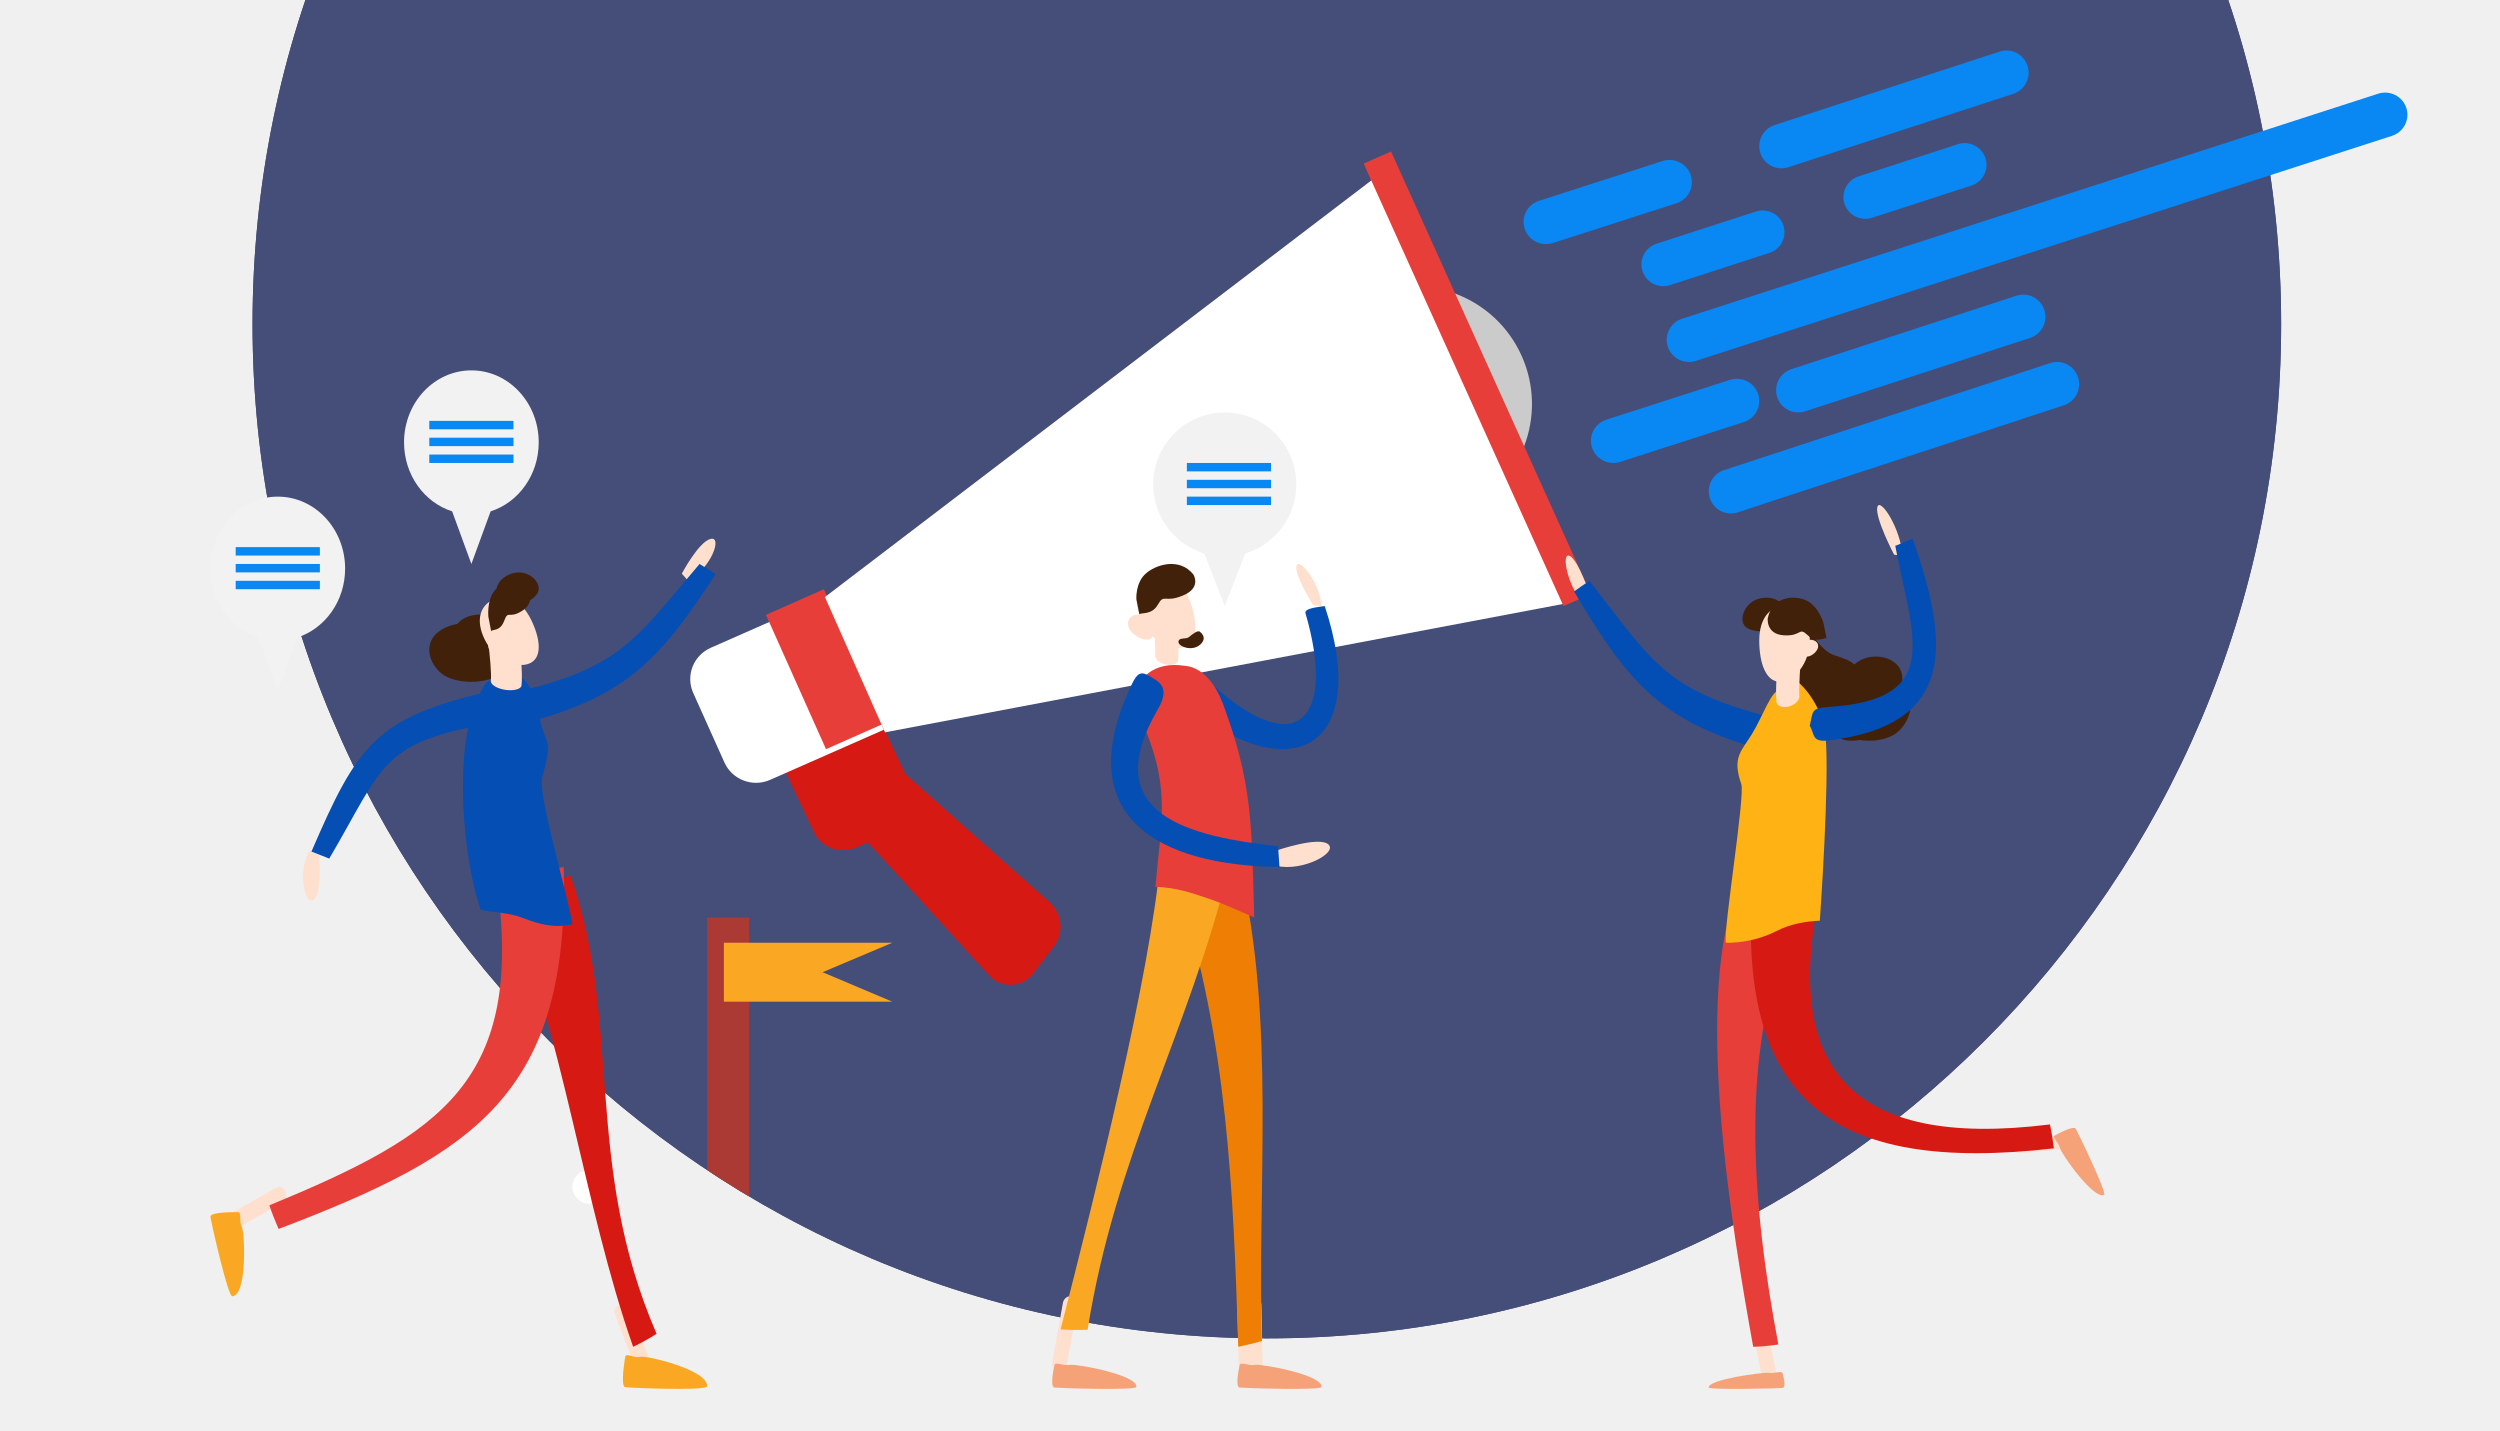
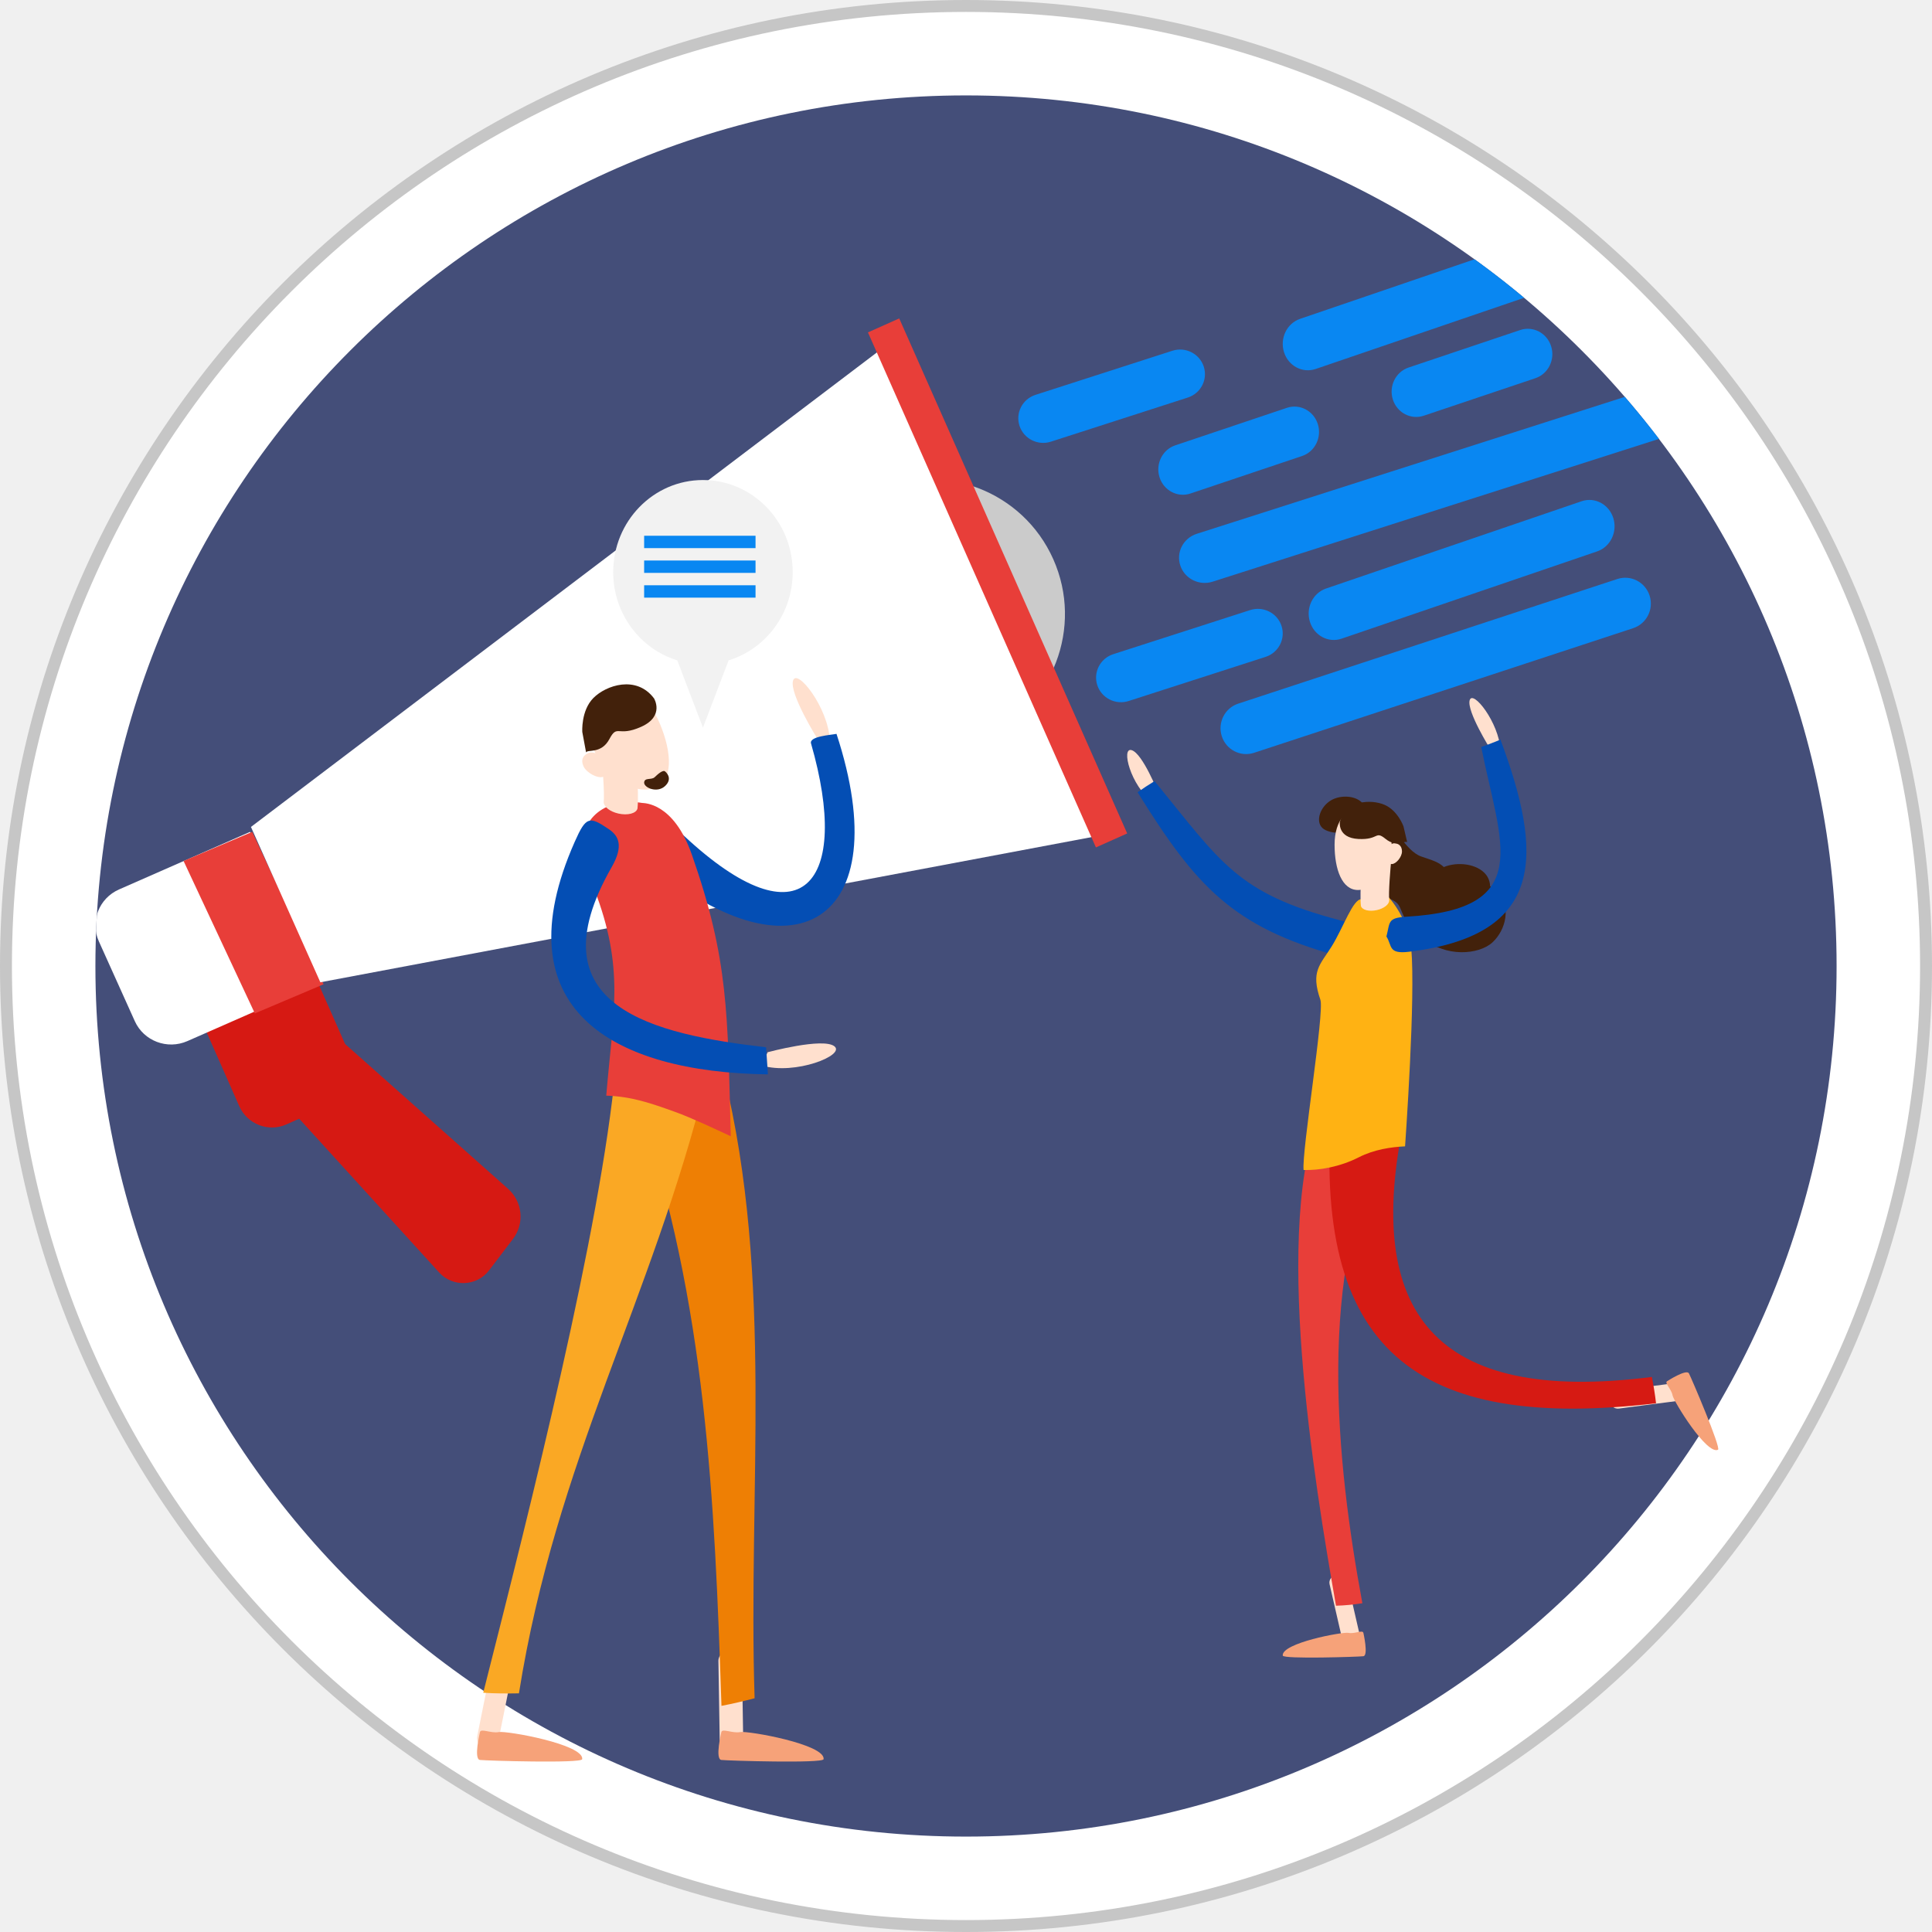
- <svg xmlns="http://www.w3.org/2000/svg" xmlns:xlink="http://www.w3.org/1999/xlink" width="297px" height="170px" viewBox="0 0 297 170" version="1.1">
-   <defs>
-     <circle id="path-1" cx="120.5" cy="120.5" r="120.5" />
-   </defs>
-   <g id="illustrations" stroke="none" stroke-width="1" fill="none" fill-rule="evenodd">
-     <g id="Desktop-HD" transform="translate(-1324, -1817)">
-       <circle id="Oval-Copy-5" fill="#444E79" cx="1474.5" cy="1855.5" r="120.5" />
-       <g id="Group-35" transform="translate(1354, 1735)">
-         <mask id="mask-2" fill="white">
-           <use xlink:href="#path-1" />
-         </mask>
-         <use id="Oval-Copy-5" fill="#444E79" xlink:href="#path-1" />
-         <g id="Group-34" mask="url(#mask-2)">
-           <g transform="translate(52, 99.55556)" id="Path">
-             <path d="M28,79.623 L19.699,83.133 C17.785,83.941 15.545,83.123 14.694,81.306 L11,73.418 L22.765,68.444 L28,79.623 Z" stroke="none" fill="#D61913" fill-rule="evenodd" />
-             <path d="M9.486,75.092 L23,69.135 L15.952,53.444 L2.438,59.401 C0.366,60.315 -0.566,62.718 0.356,64.771 L4.065,73.029 C4.987,75.082 7.414,76.005 9.486,75.092" stroke="none" fill="#FFFFFF" fill-rule="evenodd" />
-             <polygon stroke="none" fill="#E83E39" fill-rule="evenodd" points="16.13 71.444 23 68.4 15.87 52.444 9 55.489" />
-             <path d="M43.21,94.847 L40.717,98.123 C39.45,99.789 36.941,99.897 35.529,98.347 L17,77.997 L23.353,72.444 L42.692,89.622 C44.212,90.973 44.437,93.235 43.21,94.847" stroke="none" fill="#D61913" fill-rule="evenodd" />
-             <path d="M73.212,36.135 C70.07,29.072 73.248,20.799 80.31,17.657 C87.372,14.514 95.645,17.692 98.788,24.754 C101.93,31.817 98.753,40.09 91.69,43.232 C84.628,46.375 76.355,43.197 73.212,36.135" stroke="none" fill="#CBCBCB" fill-rule="evenodd" />
-             <polygon stroke="none" fill="#FFFFFF" fill-rule="evenodd" points="104 54.136 23.138 69.444 16 53.374 81.485 3.444" />
-             <polygon stroke="none" fill="#E83E39" fill-rule="evenodd" points="107 53.017 103.742 54.444 80 1.872 83.257 0.444" />
-             <line x1="4.5" y1="142.444" x2="4.5" y2="91.444" stroke="#AB3A35" stroke-width="5" fill="none" />
-             <polygon stroke="none" fill="#FAA824" fill-rule="evenodd" points="24 101.444 4 101.444 4 94.444 24 94.444 15.718 97.944" />
-           </g>
-         </g>
-       </g>
-       <g id="Group-23" transform="translate(1349, 1861)">
-         <path d="M43,97 C43,95.896 43.895,95 45,95 C46.105,95 47,95.896 47,97 C47,98.105 46.105,99 45,99 C43.895,99 43,98.105 43,97" id="Path" fill="#FFFFFF" />
-         <path d="M2.166,101.61 C2.134,101.558 2.105,101.501 2.08,101.44 C1.885,100.951 2.059,100.364 2.47,100.132 L7.821,97.095 C8.232,96.863 8.725,97.071 8.92,97.56 C9.115,98.049 8.941,98.636 8.53,98.868 L3.179,101.905 C2.819,102.108 2.397,101.974 2.166,101.61 Z" id="Path" fill="#FFE0CE" />
-         <path d="M3.264,100.003 C3.264,100.003 -0.072,99.929 0.001,100.555 C0.075,101.181 2.072,110.035 2.596,110 C4.385,109.881 4.088,102.417 3.725,101.742 C3.362,101.066 3.747,100.004 3.264,100.003 Z" id="Path" fill="#FAA824" />
-         <path d="M56,24.147 C56,24.147 58.012,20.348 59.426,20.02 C60.84,19.693 59.526,23.456 56.75,25 L56,24.147 Z" id="Path" fill="#FFE0CE" />
-         <path d="M58.105,23 C58.755,23.4 59.387,23.795 60,24.218 C53.416,34.38 49.31,38.752 37.526,41.843 C35.723,42.316 35.352,41.708 35.225,40.186 C34.925,40.13 34.924,40.142 35.225,40.186 C35.098,38.663 35.515,38.425 37.279,37.985 C48.811,35.11 50.572,31.856 58.105,23 Z" id="Path" fill="#044EB4" />
-         <path d="M51.476,117.908 C51.418,117.932 51.356,117.952 51.291,117.967 C50.767,118.091 50.216,117.853 50.061,117.436 L48.041,112.01 C47.886,111.594 48.186,111.156 48.709,111.032 C49.233,110.91 49.784,111.147 49.939,111.564 L51.959,116.99 C52.095,117.354 51.882,117.736 51.476,117.908 Z" id="Path" fill="#FFE0CE" />
-         <path d="M53,114.46 C52.104,115.026 51.18,115.543 50.219,116 C44.331,99.346 41.716,77.682 35,62.843 C37.583,61.877 40.177,60.939 42.771,60 C48.989,77.561 44.223,94.176 53,114.46 Z" id="Path" fill="#D61913" />
-         <path d="M8.097,102 C7.694,101.079 7.32,100.149 7,99.195 C27.57,90.69 37.296,84.432 34.021,60.592 C36.666,60.041 39.317,59.505 41.971,59 C42.643,85.87 31.485,93.096 8.097,102 Z" id="Path" fill="#E73E3A" />
-         <path d="M36.834,24.007 C35.774,23.925 34.477,24.587 34.097,25.572 C33.717,26.558 34.508,27.593 35.504,27.931 C36.5,28.27 38.546,27.298 38.926,26.313 C39.305,25.327 38.176,24.11 36.834,24.007 Z" id="Path" fill="#42210B" />
-         <path d="M33.161,30.502 C31.308,29.657 28.401,29.867 26.889,31.223 C25.376,32.579 25.945,34.802 27.468,36.025 C28.991,37.248 32.869,37.529 35.303,35.642 C36.927,34.382 35.507,31.572 33.161,30.502 Z" id="Path" fill="#42210B" />
-         <path d="M34.08,29.406 C32.735,28.76 30.655,28.871 29.598,29.84 C28.541,30.809 28.994,32.444 30.111,33.36 C31.228,34.278 34.466,34.189 35.523,33.219 C36.58,32.25 35.785,30.224 34.08,29.406 Z" id="Path" fill="#42210B" />
-         <path d="M32.597,32.002 C33.755,34.345 36.417,35.48 37.928,34.809 C39.439,34.138 39.228,31.915 38.069,29.571 C36.911,27.228 35.096,26.579 33.585,27.25 C32.073,27.921 31.438,29.658 32.597,32.002 Z" id="Path" fill="#FFE0CE" />
-         <path d="M33.12,33.166 C33.39,33.704 34.308,34.14 34.725,33.958 C35.142,33.776 35.028,33.295 34.758,32.758 C34.488,32.221 33.897,31.866 33.48,32.048 C33.063,32.23 32.85,32.629 33.12,33.166 Z" id="Path" fill="#FFE0CE" />
-         <path d="M33.018,29.271 C33.018,29.271 32.834,27.455 33.647,26.31 C34.46,25.165 36.499,24.152 37.792,26.089 C37.792,26.089 38.604,27.564 37.02,28.574 C35.436,29.585 35.395,28.409 34.897,29.753 C34.399,31.098 33.432,30.706 33.352,31 L33.018,29.271 Z" id="Path" fill="#42210B" />
-         <path d="M43,65.801 C40.883,66.288 39.089,65.823 37.079,65.037 C35.534,64.432 33.68,64.402 32.108,64.072 C29.804,57.358 29.284,45.82 31.069,40.881 C33.284,34.755 32.609,38.553 34.913,35 C35.646,36.332 35.801,35.741 37.035,36.595 C38.269,37.448 38.713,39.735 39.3,42.089 C39.887,44.443 40.679,43.836 39.411,48.383 C38.865,50.339 42.437,62.229 43,65.801 Z" id="Path" fill="#044EB4" />
-         <path d="M33,32.278 L36.699,32 C36.749,32.389 37.137,36.093 36.949,37.489 C36.813,37.919 35.891,38.116 34.889,37.93 C33.988,37.762 33.335,37.341 33.31,36.945 L33.306,36.945 C33.418,36.107 33.173,33.636 33,32.278 Z" id="Path" fill="#FFE0CE" />
-         <path d="M49.279,117.189 C49.279,117.189 48.651,120.694 49.279,120.792 C49.907,120.889 58.944,121.257 58.997,120.694 C59.178,118.77 51.79,116.994 51.066,117.189 C50.341,117.383 49.361,116.679 49.279,117.189 Z" id="Path" fill="#FAA824" />
-         <path d="M12.944,57.648 C12.944,57.648 13.292,62.148 12.248,62.91 C11.203,63.672 10.271,59.42 11.826,57 L12.944,57.648 Z" id="Path" fill="#FFE0CE" />
-         <path d="M14.113,58 C13.401,57.718 12.695,57.444 12,57.167 C17.432,44.596 19.591,41.197 33.262,38.121 C35.353,37.65 34.831,38.637 36,39.687 C35.249,41.284 35.605,41.561 33.549,41.909 C20.106,44.187 20.641,46.919 14.113,58 Z" id="Path" fill="#044EB4" />
-         <path d="M39,8.552 C39,3.829 35.418,0 31,0 C26.582,0 23,3.829 23,8.552 C23,12.425 25.409,15.695 28.713,16.748 L31,23 L33.287,16.748 C36.591,15.696 39,12.425 39,8.552 Z" id="Path" fill="#F2F2F2" />
-         <polygon id="Path" fill="#0987F2" fill-rule="nonzero" points="26 7 36 7 36 6 26 6" />
-         <polygon id="Path" fill="#0987F2" fill-rule="nonzero" points="26 9 36 9 36 8 26 8" />
-         <polygon id="Path" fill="#0987F2" fill-rule="nonzero" points="26 11 36 11 36 10 26 10" />
-         <path d="M16,23.552 C16,18.829 12.418,15 8,15 C3.582,15 0,18.829 0,23.552 C0,27.425 2.409,30.695 5.713,31.748 L8,38 L10.287,31.748 C13.591,30.695 16,27.425 16,23.552 Z" id="Path" fill="#F2F2F2" />
-         <polygon id="Path" fill="#0987F2" fill-rule="nonzero" points="3 22 13 22 13 21 3 21" />
-         <polygon id="Path" fill="#0987F2" fill-rule="nonzero" points="3 24 13 24 13 23 3 23" />
-         <polygon id="Path" fill="#0987F2" fill-rule="nonzero" points="3 26 13 26 13 25 3 25" />
-       </g>
-       <g id="Group-24" transform="translate(1510, 1877)">
-         <path d="M60.997,75.75 C61.002,75.704 61.001,75.657 60.994,75.61 C60.934,75.229 60.498,74.958 60.017,75.005 L53.769,75.616 C53.288,75.663 52.947,76.01 53.007,76.39 C53.066,76.771 53.503,77.041 53.982,76.995 L60.232,76.383 C60.652,76.343 60.966,76.072 60.997,75.75 Z" id="Path" fill="#FFE0CE" />
-         <path d="M58.076,74.917 C58.076,74.917 60.315,73.625 60.605,74.108 C60.895,74.592 64.349,81.789 63.971,81.958 C62.684,82.535 58.827,76.983 58.707,76.356 C58.587,75.729 57.747,75.097 58.076,74.917 Z" id="Path" fill="#F6A279" />
-         <path d="M3,10.981 C3,10.981 1.502,6.423 0.436,6.025 C-0.629,5.627 0.342,10.139 2.429,12 L3,10.981 Z" id="Path" fill="#FFE0CE" />
-         <path d="M2.831,9 C2.203,9.415 1.593,9.826 1,10.266 C7.293,20.937 11.226,25.534 22.559,28.831 C24.293,29.334 24.653,28.7 24.783,27.108 C25.072,27.05 25.073,27.063 24.783,27.108 C24.912,25.515 24.511,25.263 22.815,24.793 C11.724,21.725 10.044,18.309 2.831,9 Z" id="Path" fill="#034EB4" />
-         <path d="M24.125,104 C24.183,104 24.242,103.994 24.301,103.982 C24.774,103.884 25.078,103.417 24.982,102.939 L23.729,96.708 C23.633,96.23 23.171,95.92 22.699,96.018 C22.226,96.116 21.922,96.583 22.018,97.061 L23.27,103.292 C23.355,103.711 23.719,104 24.125,104 Z" id="Path" fill="#FFE0CE" />
-         <path d="M22.279,100 C23.28,99.974 24.28,99.874 25.27,99.729 C22.294,84.075 20.041,63.065 28,48.434 C25.584,47.268 23.155,46.129 20.72,45 C14.904,57.748 19.858,86.534 22.279,100 Z" id="Path" fill="#E83E39" />
-         <path d="M58,76.424 C57.888,75.469 57.733,74.524 57.538,73.582 C33.457,76.584 25.812,66.554 30.221,45.95 C27.584,45.266 24.935,44.636 22.285,44 C19.99,70.719 31.534,79.467 58,76.424 Z" id="Path" fill="#D61A13" />
-         <path d="M22.336,11.376 C23.29,10.827 24.781,10.86 25.552,11.604 C26.323,12.349 26.022,13.662 25.235,14.421 C24.449,15.181 22.129,15.195 21.358,14.45 C20.588,13.706 21.128,12.072 22.336,11.376 Z" id="Path" fill="#42210B" />
-         <path d="M33.861,20.561 C35.718,19.604 38.621,19.86 40.125,21.418 C41.627,22.977 41.045,25.514 39.515,26.904 C37.985,28.294 34.108,28.594 31.688,26.424 C30.072,24.976 31.509,21.772 33.861,20.561 Z" id="Path" fill="#42210B" />
-         <path d="M34.935,18.477 C36.283,17.709 38.361,17.853 39.411,19.023 C40.461,20.193 39.998,22.152 38.876,23.247 C37.755,24.341 34.52,24.216 33.469,23.046 C32.42,21.876 33.227,19.449 34.935,18.477 Z" id="Path" fill="#42210B" />
-         <path d="M28.472,14 C28.472,14 30.086,17.205 31.82,17.81 C33.553,18.416 34.558,18.519 35.452,20.74 C36.347,22.962 38.774,21.471 38.994,23.997 C39.213,26.524 33.655,30.049 31.051,26.493 C28.906,23.564 30.072,23.232 27.97,22.439 C27.14,22.125 25.752,21.306 25.076,19.64 C24.4,17.974 28.472,14 28.472,14 Z" id="Path" fill="#42210B" />
-         <path d="M29,16.091 C29,18.802 27.111,21 25.454,21 C23.798,21 23,18.802 23,16.091 C23,13.38 24.343,12 26,12 C27.657,12 29,13.38 29,16.091 Z" id="Path" fill="#FFE0CE" />
-         <path d="M30,16.783 C30,17.317 29.242,18 28.69,18 C28.138,18 28,17.567 28,17.033 C28,16.5 28.448,16 29,16 C29.552,16 30,16.249 30,16.783 Z" id="Path" fill="#FFE0CE" />
-         <path d="M30.617,13.957 C30.617,13.957 30.033,12.047 28.646,11.358 C27.259,10.668 24.586,10.787 24.009,13.429 C24.009,13.429 23.758,15.346 25.931,15.476 C28.104,15.606 27.64,14.414 28.767,15.476 C29.895,16.539 30.785,15.614 31,15.862 L30.617,13.957 Z" id="Path" fill="#42210B" />
-         <path d="M19.015,51.997 C20.744,52.038 22.997,51.663 25.123,50.574 C26.758,49.737 28.64,49.447 30.196,49.377 C30.587,43.679 31.514,28.664 30.63,25.893 C29.531,22.458 27.569,21 27.569,21 C27.569,21 26.322,22.115 25.394,22.031 C24.467,21.944 23.385,25.182 22.106,27.244 C20.824,29.306 19.771,29.994 20.864,33.152 C21.332,34.511 18.783,50.019 19.015,51.997 Z" id="Path" fill="#FFB213" />
-         <path d="M28,17.324 L25.226,17 C25.188,17.454 24.898,21.775 25.038,23.404 C25.14,23.905 25.832,24.135 26.583,23.918 C27.259,23.722 27.748,23.231 27.767,22.769 L27.77,22.769 C27.686,21.793 27.871,18.91 28,17.324 Z" id="Path" fill="#FFE0CE" />
-         <path d="M25.749,103.094 C25.749,103.094 26.314,104.847 25.749,104.896 C25.184,104.944 17.05,105.129 17.003,104.847 C16.839,103.885 23.489,102.997 24.141,103.094 C24.793,103.192 25.675,102.84 25.749,103.094 Z" id="Path" fill="#F6A279" />
-         <path d="M39.018,5.897 C39.018,5.897 36.737,1.535 37.025,0.254 C37.314,-1.027 39.839,2.798 40,6 L39.018,5.897 Z" id="Path" fill="#FFE0CE" />
-         <path d="M39.156,4.845 C39.854,4.572 40.59,4.287 41.218,4 C45.757,16.855 46.161,26.065 31.418,27.948 C29.162,28.236 29.635,27.271 29,26.226 C29.401,24.568 29.094,24.117 31.193,23.988 C44.912,23.143 41.245,15.821 39.156,4.845 Z" id="Path" fill="#034EB4" />
-       </g>
-       <g id="Group-33" transform="translate(1449, 1866)">
-         <path d="M0.875,114 C0.817,114 0.758,113.993 0.7,113.98 C0.227,113.87 -0.079,113.345 0.018,112.806 L1.271,105.797 C1.367,105.258 1.829,104.911 2.301,105.02 C2.773,105.13 3.078,105.655 2.982,106.194 L1.729,113.203 C1.645,113.674 1.281,114 0.875,114 Z" id="Path" fill="#FFE0CE" />
-         <path d="M0.279,113.142 C0.279,113.142 -0.349,115.771 0.279,115.844 C0.907,115.916 9.944,116.193 9.997,115.771 C10.178,114.327 2.79,112.995 2.066,113.142 C1.341,113.288 0.361,112.76 0.279,113.142 Z" id="Path" fill="#F6A279" />
-         <path d="M31.005,22.903 C31.005,22.903 28.725,19.265 29.028,18.207 C29.33,17.15 31.862,20.347 32,23 L31.005,22.903 Z" id="Path" fill="#FFE0CE" />
-         <path d="M30.091,23.853 C29.903,23.207 31.917,23.098 32.377,23 C37.932,39.691 28.498,45.45 15.135,34.116 C13.091,32.382 14.19,32.371 15.451,31.379 C15.242,31.058 15.234,31.061 15.451,31.379 C16.714,30.386 17.023,30.494 18.655,32 C29.324,41.842 33.694,36.173 30.091,23.853 Z" id="Path" fill="#044EB4" />
-         <path d="M23.882,113.977 C23.791,113.991 23.694,113.999 23.597,114 C22.81,114.008 22.163,113.576 22.151,113.035 L22,105.993 C21.989,105.453 22.618,105.008 23.403,105 C24.189,104.992 24.836,105.424 24.848,105.965 L25,113.007 C25.01,113.48 24.53,113.88 23.882,113.977 Z" id="Path" fill="#FFE0CE" />
-         <path d="M24.92,110.316 C23.985,110.575 23.051,110.81 22.102,111 C21.523,92.399 20.803,74.596 15,56.625 C17.423,55.719 19.853,54.841 22.297,54 C26.571,72.445 24.345,91.677 24.92,110.316 Z" id="Path" fill="#EE7F04" />
-         <path d="M4.205,108.99 C3.134,109.009 2.068,109.005 1,108.937 C5.274,92.107 11.523,67.488 12.888,53 C15.598,53.34 18.306,53.712 21,54.155 C16.102,73.86 7.546,88.079 4.205,108.99 Z" id="Path" fill="#FAA824" />
-         <path d="M22.279,113.142 C22.279,113.142 21.651,115.771 22.279,115.844 C22.907,115.916 31.944,116.193 31.997,115.771 C32.177,114.327 24.79,112.996 24.065,113.142 C23.341,113.288 22.361,112.76 22.279,113.142 Z" id="Path" fill="#F6A279" />
-         <path d="M12.262,56.354 C14.644,56.429 16.436,57.02 18.753,57.814 C20.328,58.354 22.493,59.334 24,60 C23.689,49.004 23.817,44.202 20.333,34.73 C18.594,30.005 15.809,30.115 15.637,30.087 C12.435,29.58 9.558,31.312 10.057,34.758 C10.223,35.911 10.485,36.235 11.104,37.756 C14.045,44.976 12.908,48.893 12.262,56.354 Z" id="Path" fill="#E83E39" />
-         <path d="M26.553,52.071 C26.553,52.071 31.758,50.265 32.843,51.343 C33.929,52.422 29.121,54.886 26,53.672 L26.553,52.071 Z" id="Path" fill="#FFE0CE" />
-         <path d="M26.832,51.547 C26.893,52.407 26.951,53.212 27,54 C12.607,53.81 2.327,48.07 9.167,32.915 C10.213,30.596 10.522,30.601 12.301,31.775 C13.22,32.382 13.703,33.284 12.569,35.229 C5.162,47.944 16.551,50.372 26.832,51.547 Z" id="Path" fill="#044EB4" />
-         <path d="M10.491,24.434 C11.545,27.096 14.205,28.499 15.788,27.837 C17.371,27.175 17.279,24.698 16.225,22.036 C15.17,19.374 13.35,18.556 11.766,19.218 C10.183,19.88 9.436,21.772 10.491,24.434 Z" id="Path" fill="#FFE0CE" />
-         <path d="M10.005,22.204 C10.005,22.204 9.862,20.327 11.049,19.203 C12.236,18.079 15.102,17.166 16.764,19.236 C16.764,19.236 17.793,20.802 15.553,21.74 C13.314,22.678 13.327,21.469 12.562,22.818 C11.796,24.166 10.489,23.703 10.362,24 L10.005,22.204 Z" id="Path" fill="#42210B" />
-         <path d="M12,24.277 L14.775,24 C14.812,24.389 15.103,28.093 14.962,29.489 C14.86,29.919 14.168,30.116 13.417,29.929 C12.741,29.762 12.252,29.341 12.233,28.945 L12.229,28.945 C12.314,28.108 12.129,25.637 12,24.277 Z" id="Path" fill="#FFE0CE" />
-         <path d="M9.148,25.674 C9.516,26.484 10.884,27.192 11.54,26.953 C12.195,26.715 12.061,25.999 11.692,25.19 C11.324,24.38 10.449,23.817 9.794,24.055 C9.139,24.294 8.779,24.865 9.148,25.674 Z" id="Path" fill="#FFE0CE" />
-         <path d="M17.569,26.07 C17.569,26.07 18.538,26.75 17.569,27.593 C16.6,28.437 14.952,27.795 15.001,27.233 C15.049,26.672 15.883,26.993 16.266,26.672 C16.649,26.351 17.31,25.805 17.569,26.07 Z" id="Path" fill="#42210B" />
-         <path d="M29,8.552 C29,3.829 25.194,0 20.5,0 C15.806,0 12,3.829 12,8.552 C12,12.425 14.56,15.695 18.07,16.748 L20.5,23 L22.931,16.748 C26.44,15.695 29,12.425 29,8.552 Z" id="Path" fill="#F2F2F2" />
-         <polygon id="Path" fill="#0987F2" fill-rule="nonzero" points="16 7 26 7 26 6 16 6" />
-         <polygon id="Path" fill="#0987F2" fill-rule="nonzero" points="16 9 26 9 26 8 16 8" />
-         <polygon id="Path" fill="#0987F2" fill-rule="nonzero" points="16 11 26 11 26 10 16 10" />
-       </g>
-       <path d="M1520.794,1845.955 L1532.598,1842.128 C1533.961,1841.686 1535.427,1842.428 1535.872,1843.786 C1536.316,1845.143 1535.57,1846.603 1534.207,1847.045 L1522.403,1850.872 C1521.038,1851.314 1519.573,1850.572 1519.128,1849.214 C1518.684,1847.857 1519.43,1846.397 1520.794,1845.955" id="Path" fill="#0987F2" />
-       <path d="M1544.794,1837.955 L1556.598,1834.128 C1557.961,1833.686 1559.427,1834.428 1559.872,1835.786 C1560.316,1837.143 1559.57,1838.603 1558.206,1839.045 L1546.403,1842.872 C1545.038,1843.314 1543.573,1842.572 1543.128,1841.214 C1542.684,1839.857 1543.43,1838.397 1544.794,1837.955" id="Path" fill="#0987F2" />
-       <path d="M1528.809,1872.852 L1567.57,1860.13 C1568.945,1859.679 1570.423,1860.437 1570.87,1861.822 C1571.319,1863.208 1570.567,1864.697 1569.192,1865.148 L1530.431,1877.87 C1529.056,1878.321 1527.578,1877.563 1527.129,1876.178 C1526.682,1874.792 1527.434,1873.303 1528.809,1872.852" id="Path" fill="#0987F2" />
-       <path d="M1523.831,1854.864 L1606.526,1828.13 C1607.919,1827.68 1609.416,1828.435 1609.869,1829.818 C1610.323,1831.2 1609.561,1832.685 1608.168,1833.136 L1525.474,1859.87 C1524.081,1860.32 1522.585,1859.564 1522.131,1858.182 C1521.678,1856.8 1522.439,1855.314 1523.831,1854.864" id="Path" fill="#0987F2" />
-       <path d="M1536.817,1860.857 L1563.554,1852.13 C1564.936,1851.679 1566.42,1852.436 1566.87,1853.82 C1567.32,1855.204 1566.565,1856.692 1565.183,1857.143 L1538.445,1865.87 C1537.064,1866.32 1535.58,1865.564 1535.13,1864.18 C1534.68,1862.796 1535.435,1861.308 1536.817,1860.857" id="Path" fill="#0987F2" />
-       <path d="M1534.816,1831.857 L1561.554,1823.13 C1562.935,1822.679 1564.42,1823.436 1564.87,1824.82 C1565.32,1826.204 1564.564,1827.692 1563.184,1828.143 L1536.446,1836.87 C1535.064,1837.32 1533.58,1836.564 1533.13,1835.18 L1533.13,1835.18 C1532.68,1833.796 1533.436,1832.308 1534.816,1831.857" id="Path" fill="#0987F2" />
-       <path d="M1514.841,1866.855 L1529.508,1862.13 C1530.908,1861.679 1532.412,1862.436 1532.868,1863.821 C1533.324,1865.206 1532.559,1866.694 1531.159,1867.145 L1516.493,1871.87 C1515.093,1872.321 1513.588,1871.564 1513.132,1870.179 C1512.676,1868.794 1513.441,1867.306 1514.841,1866.855" id="Path" fill="#0987F2" />
-       <path d="M1506.841,1840.855 L1521.507,1836.13 C1522.907,1835.679 1524.412,1836.436 1524.868,1837.821 C1525.324,1839.206 1524.559,1840.694 1523.159,1841.145 L1508.492,1845.87 C1507.092,1846.321 1505.588,1845.564 1505.132,1844.179 C1504.676,1842.794 1505.441,1841.306 1506.841,1840.855" id="Path" fill="#0987F2" />
-     </g>
+ <svg xmlns="http://www.w3.org/2000/svg" width="162" height="162" viewBox="0 0 162 162" fill="none">
+   <circle cx="81" cy="81" r="80.5" fill="white" stroke="#C6C6C6" />
+   <circle cx="81" cy="81" r="73" fill="#444E79" />
+   <mask id="mask0" mask-type="alpha" maskUnits="userSpaceOnUse" x="8" y="8" width="146" height="146">
+     <circle cx="81" cy="81" r="73" fill="#444E79" />
+   </mask>
+   <g mask="url(#mask0)">
+     <path fill-rule="evenodd" clip-rule="evenodd" d="M30.607 91.328L24.026 94.279C22.509 94.959 20.733 94.271 20.058 92.743L17.13 86.112L26.457 81.93L30.607 91.328Z" fill="#D61913" />
+     <path fill-rule="evenodd" clip-rule="evenodd" d="M15.71 87.298L26.694 82.47L20.966 69.753L9.982 74.581C8.297 75.321 7.54 77.269 8.289 78.933L11.304 85.626C12.053 87.289 14.026 88.038 15.71 87.298Z" fill="white" />
+     <path fill-rule="evenodd" clip-rule="evenodd" d="M21.369 84.974L27.129 82.535L21.151 69.753L15.391 72.192L21.369 84.974Z" fill="#E83E39" />
+     <path fill-rule="evenodd" clip-rule="evenodd" d="M43.014 103.886L41.007 106.524C39.986 107.866 37.966 107.953 36.829 106.704L21.912 90.316L27.027 85.844L42.597 99.678C43.821 100.766 44.002 102.587 43.014 103.886Z" fill="#D61913" />
+     <path fill-rule="evenodd" clip-rule="evenodd" d="M67.67 56.084C65.133 50.38 67.699 43.699 73.401 41.161C79.103 38.623 85.782 41.189 88.32 46.893C90.857 52.597 88.291 59.279 82.589 61.816C76.887 64.355 70.207 61.788 67.67 56.084Z" fill="#CBCBCB" />
+     <path fill-rule="evenodd" clip-rule="evenodd" d="M92.776 69.958L26.861 82.365L21.042 69.34L74.423 28.874L92.776 69.958Z" fill="white" />
+     <path fill-rule="evenodd" clip-rule="evenodd" d="M94.516 69.885L91.894 71.057L72.778 27.872L75.401 26.699L94.516 69.885Z" fill="#E83E39" />
+     <path fill-rule="evenodd" clip-rule="evenodd" d="M98.547 37.342L107.905 34.198C108.986 33.834 110.148 34.444 110.501 35.559C110.853 36.675 110.262 37.874 109.18 38.237L99.823 41.381C98.741 41.744 97.579 41.134 97.227 40.019C96.875 38.904 97.466 37.705 98.547 37.342Z" fill="#0987F2" />
+     <path fill-rule="evenodd" clip-rule="evenodd" d="M118.111 30.818L127.468 27.674C128.55 27.311 129.712 27.921 130.064 29.036C130.416 30.151 129.825 31.35 128.744 31.713L119.386 34.857C118.305 35.221 117.142 34.611 116.79 33.495C116.438 32.38 117.029 31.181 118.111 30.818Z" fill="#0987F2" />
+     <path fill-rule="evenodd" clip-rule="evenodd" d="M103.825 59.001L135.613 48.551C136.741 48.181 137.953 48.803 138.32 49.941C138.688 51.079 138.071 52.303 136.943 52.673L105.155 63.123C104.027 63.494 102.815 62.872 102.448 61.733C102.081 60.595 102.697 59.372 103.825 59.001Z" fill="#0987F2" />
+     <path fill-rule="evenodd" clip-rule="evenodd" d="M100.348 44.761L167.349 23.325C168.478 22.964 169.69 23.57 170.058 24.678C170.425 25.787 169.809 26.978 168.68 27.339L101.679 48.775C100.551 49.135 99.338 48.53 98.97 47.421C98.603 46.313 99.22 45.122 100.348 44.761Z" fill="#0987F2" />
+     <path fill-rule="evenodd" clip-rule="evenodd" d="M111.188 49.349L132.621 42.029C133.728 41.651 134.918 42.286 135.279 43.447C135.639 44.607 135.034 45.855 133.927 46.233L112.494 53.553C111.387 53.931 110.197 53.296 109.837 52.135C109.476 50.974 110.081 49.727 111.188 49.349Z" fill="#0987F2" />
+     <path fill-rule="evenodd" clip-rule="evenodd" d="M109.015 26.735L130.447 19.416C131.554 19.038 132.744 19.672 133.105 20.833C133.466 21.994 132.86 23.242 131.753 23.62L110.321 30.939C109.213 31.317 108.023 30.683 107.663 29.522C107.302 28.361 107.907 27.113 109.015 26.735Z" fill="#0987F2" />
+     <path fill-rule="evenodd" clip-rule="evenodd" d="M93.348 54.854L104.825 51.156C105.921 50.803 107.098 51.395 107.455 52.479C107.812 53.563 107.213 54.728 106.118 55.081L94.64 58.78C93.545 59.133 92.367 58.54 92.01 57.456C91.654 56.372 92.252 55.208 93.348 54.854Z" fill="#0987F2" />
+     <path fill-rule="evenodd" clip-rule="evenodd" d="M86.826 33.109L98.304 29.411C99.4 29.058 100.577 29.65 100.934 30.734C101.291 31.818 100.692 32.983 99.596 33.336L88.119 37.035C87.023 37.388 85.846 36.795 85.489 35.711C85.132 34.627 85.731 33.462 86.826 33.109Z" fill="#0987F2" />
  </g>
+   <path fill-rule="evenodd" clip-rule="evenodd" d="M141.467 116.756C141.471 116.706 141.47 116.655 141.464 116.604C141.416 116.19 141.06 115.896 140.669 115.947L135.575 116.611C135.184 116.663 134.905 117.04 134.954 117.453C135.002 117.867 135.358 118.161 135.749 118.11L140.843 117.446C141.186 117.401 141.441 117.106 141.467 116.756Z" fill="#FFE0CE" />
+   <path fill-rule="evenodd" clip-rule="evenodd" d="M139.785 115.818C139.785 115.818 141.408 114.765 141.618 115.159C141.828 115.554 144.33 121.422 144.057 121.56C143.125 122.031 140.329 117.503 140.243 116.992C140.156 116.48 139.547 115.966 139.785 115.818Z" fill="#F6A279" />
+   <path fill-rule="evenodd" clip-rule="evenodd" d="M97.124 66.495C97.124 66.495 95.822 63.191 94.895 62.903C93.968 62.614 94.813 65.885 96.628 67.234L97.124 66.495Z" fill="#FFE0CE" />
+   <path fill-rule="evenodd" clip-rule="evenodd" d="M96.811 65.495C96.322 65.802 95.846 66.105 95.385 66.43C100.287 74.32 103.35 77.718 112.178 80.155C113.529 80.528 113.809 80.059 113.91 78.882C114.135 78.839 114.136 78.849 113.91 78.882C114.011 77.704 113.699 77.518 112.377 77.171C103.738 74.902 102.429 72.377 96.811 65.495Z" fill="#034EB4" />
+   <path fill-rule="evenodd" clip-rule="evenodd" d="M113.319 138.12C113.369 138.12 113.42 138.116 113.471 138.106C113.882 138.032 114.148 137.677 114.064 137.313L112.974 132.571C112.891 132.206 112.489 131.971 112.079 132.045C111.668 132.12 111.402 132.475 111.486 132.839L112.576 137.581C112.649 137.9 112.966 138.12 113.319 138.12Z" fill="#FFE0CE" />
+   <path fill-rule="evenodd" clip-rule="evenodd" d="M112.025 134.641C112.765 134.622 113.504 134.546 114.236 134.435C112.036 122.553 110.371 106.605 116.253 95.499C114.468 94.614 112.672 93.749 110.873 92.892C106.574 102.568 110.235 124.419 112.025 134.641Z" fill="#E83E39" />
+   <path fill-rule="evenodd" clip-rule="evenodd" d="M138.86 117.667C138.775 116.925 138.657 116.19 138.509 115.458C120.187 117.792 114.371 109.994 117.725 93.974C115.719 93.441 113.703 92.952 111.687 92.457C109.942 113.231 118.725 120.033 138.86 117.667Z" fill="#D61A13" />
+   <path fill-rule="evenodd" clip-rule="evenodd" d="M111.647 67.085C112.394 66.667 113.56 66.692 114.164 67.259C114.767 67.825 114.532 68.825 113.916 69.403C113.3 69.981 111.485 69.991 110.882 69.425C110.279 68.858 110.702 67.615 111.647 67.085Z" fill="#42210B" />
+   <path fill-rule="evenodd" clip-rule="evenodd" d="M120.976 74.184C122.349 73.456 124.494 73.65 125.605 74.836C126.716 76.022 126.285 77.953 125.154 79.011C124.024 80.069 121.158 80.297 119.37 78.646C118.175 77.544 119.238 75.105 120.976 74.184Z" fill="#42210B" />
+   <path fill-rule="evenodd" clip-rule="evenodd" d="M120.859 72.798C121.948 72.241 123.625 72.346 124.473 73.193C125.321 74.041 124.947 75.461 124.041 76.255C123.136 77.049 120.524 76.957 119.676 76.11C118.828 75.262 119.48 73.502 120.859 72.798Z" fill="#42210B" />
+   <path fill-rule="evenodd" clip-rule="evenodd" d="M116.668 68.974C116.668 68.974 117.871 71.363 119.163 71.814C120.455 72.266 121.204 72.343 121.87 73.999C122.537 75.655 124.346 74.543 124.509 76.427C124.673 78.311 120.531 80.939 118.59 78.287C116.991 76.103 117.86 75.856 116.294 75.265C115.675 75.031 114.641 74.421 114.137 73.178C113.632 71.936 116.668 68.974 116.668 68.974Z" fill="#42210B" />
+   <path fill-rule="evenodd" clip-rule="evenodd" d="M116.689 70.831C116.689 72.927 115.183 74.627 113.863 74.627C112.542 74.627 111.906 72.927 111.906 70.831C111.906 68.735 112.977 67.668 114.297 67.668C115.618 67.668 116.689 68.735 116.689 70.831Z" fill="#FFE0CE" />
+   <path fill-rule="evenodd" clip-rule="evenodd" d="M117.557 71.394C117.557 71.858 117.063 72.452 116.703 72.452C116.343 72.452 116.253 72.076 116.253 71.611C116.253 71.147 116.545 70.712 116.905 70.712C117.265 70.712 117.557 70.929 117.557 71.394Z" fill="#FFE0CE" />
+   <path fill-rule="evenodd" clip-rule="evenodd" d="M117.684 69.292C117.684 69.292 117.212 67.963 116.092 67.483C114.973 67.003 112.814 67.086 112.348 68.924C112.348 68.924 112.145 70.258 113.9 70.349C115.655 70.439 115.28 69.61 116.19 70.349C117.101 71.088 117.819 70.445 117.993 70.618L117.684 69.292Z" fill="#42210B" />
+   <path fill-rule="evenodd" clip-rule="evenodd" d="M109.309 98.108C110.625 98.139 112.339 97.855 113.957 97.03C115.201 96.396 116.632 96.176 117.816 96.123C118.113 91.807 118.819 80.433 118.146 78.334C117.31 75.731 115.818 74.626 115.818 74.626C115.818 74.626 114.869 75.471 114.163 75.407C113.457 75.341 112.634 77.794 111.661 79.357C110.686 80.919 109.885 81.44 110.716 83.832C111.073 84.861 109.133 96.61 109.309 98.108Z" fill="#FFB213" />
+   <path fill-rule="evenodd" clip-rule="evenodd" d="M116.689 71.805L114.276 71.584C114.244 71.894 113.991 74.847 114.113 75.96C114.202 76.303 114.803 76.46 115.457 76.311C116.044 76.177 116.47 75.842 116.486 75.526L116.489 75.526C116.416 74.859 116.576 72.888 116.689 71.805Z" fill="#FFE0CE" />
+   <path fill-rule="evenodd" clip-rule="evenodd" d="M114.321 136.918C114.321 136.918 114.757 138.824 114.321 138.876C113.884 138.929 107.598 139.13 107.561 138.824C107.435 137.778 112.574 136.812 113.078 136.918C113.582 137.024 114.263 136.641 114.321 136.918Z" fill="#F6A279" />
+   <path fill-rule="evenodd" clip-rule="evenodd" d="M124.964 62.81C124.964 62.81 122.981 59.649 123.232 58.72C123.483 57.791 125.678 60.564 125.818 62.885L124.964 62.81Z" fill="#FFE0CE" />
+   <path fill-rule="evenodd" clip-rule="evenodd" d="M124.201 62.642C124.747 62.44 125.323 62.228 125.814 62.015C129.366 71.565 129.682 78.407 118.145 79.806C116.38 80.021 116.75 79.304 116.253 78.527C116.567 77.295 116.327 76.96 117.969 76.864C128.705 76.236 125.835 70.797 124.201 62.642Z" fill="#034EB4" />
+   <path fill-rule="evenodd" clip-rule="evenodd" d="M40.908 146.67C40.848 146.67 40.787 146.664 40.726 146.651C40.235 146.55 39.919 146.065 40.018 145.569L41.319 139.099C41.419 138.603 41.898 138.282 42.388 138.383C42.879 138.484 43.195 138.969 43.095 139.466L41.795 145.935C41.707 146.37 41.329 146.67 40.908 146.67Z" fill="#FFE0CE" />
+   <path fill-rule="evenodd" clip-rule="evenodd" d="M40.246 145.236C40.246 145.236 39.692 147.51 40.246 147.574C40.8 147.637 48.773 147.876 48.819 147.51C48.979 146.262 42.461 145.109 41.822 145.236C41.183 145.362 40.319 144.905 40.246 145.236Z" fill="#F6A279" />
+   <path fill-rule="evenodd" clip-rule="evenodd" d="M68.547 61.953C68.547 61.953 66.181 58.176 66.496 57.078C66.81 55.98 69.437 59.299 69.581 62.053L68.547 61.953Z" fill="#FFE0CE" />
+   <path fill-rule="evenodd" clip-rule="evenodd" d="M68.006 62.342C67.829 61.731 69.71 61.627 70.141 61.535C75.33 77.335 66.516 82.787 54.034 72.057C52.125 70.416 53.151 70.406 54.33 69.466C54.134 69.162 54.127 69.165 54.33 69.466C55.508 68.527 55.797 68.629 57.322 70.054C67.289 79.371 71.37 74.005 68.006 62.342Z" fill="#044EB4" />
+   <path fill-rule="evenodd" clip-rule="evenodd" d="M61.543 146.649C61.479 146.662 61.413 146.669 61.346 146.67C60.801 146.678 60.353 146.279 60.346 145.78L60.24 139.281C60.232 138.783 60.668 138.372 61.211 138.364C61.755 138.357 62.203 138.756 62.211 139.255L62.316 145.753C62.323 146.19 61.991 146.559 61.543 146.649Z" fill="#FFE0CE" />
+   <path fill-rule="evenodd" clip-rule="evenodd" d="M63.275 142.401C62.353 142.642 61.431 142.86 60.496 143.037C59.925 125.757 59.215 109.219 53.493 92.525C55.883 91.684 58.279 90.868 60.688 90.086C64.903 107.221 62.708 125.086 63.275 142.401Z" fill="#EE7F04" />
+   <path fill-rule="evenodd" clip-rule="evenodd" d="M43.513 141.989C42.513 142.007 41.518 142.004 40.52 141.939C44.513 126.182 50.35 103.133 51.625 89.567C54.156 89.885 56.685 90.234 59.202 90.649C54.627 109.098 46.635 122.411 43.513 141.989Z" fill="#FAA824" />
+   <path fill-rule="evenodd" clip-rule="evenodd" d="M60.486 145.236C60.486 145.236 59.933 147.51 60.486 147.574C61.04 147.637 69.013 147.876 69.06 147.51C69.219 146.262 62.702 145.109 62.063 145.236C61.424 145.362 60.559 144.905 60.486 145.236Z" fill="#F6A279" />
+   <path fill-rule="evenodd" clip-rule="evenodd" d="M50.835 91.871C52.953 91.941 54.548 92.493 56.61 93.235C58.011 93.74 59.937 94.656 61.277 95.278C61.001 85.003 61.114 80.516 58.014 71.665C56.468 67.25 53.991 67.352 53.837 67.327C50.989 66.853 48.429 68.472 48.873 71.692C49.021 72.768 49.254 73.072 49.805 74.492C52.421 81.239 51.409 84.899 50.835 91.871Z" fill="#E83E39" />
+   <path fill-rule="evenodd" clip-rule="evenodd" d="M64.365 88.232C64.365 88.232 68.996 86.983 69.962 87.729C70.927 88.475 66.65 90.181 63.873 89.34L64.365 88.232Z" fill="#FFE0CE" />
+   <path fill-rule="evenodd" clip-rule="evenodd" d="M64.238 87.817C64.294 88.613 64.346 89.358 64.391 90.087C51.32 89.911 41.984 84.599 48.196 70.575C49.146 68.429 49.426 68.433 51.041 69.52C51.876 70.081 52.315 70.916 51.285 72.716C44.558 84.482 54.901 86.729 64.238 87.817Z" fill="#044EB4" />
+   <path fill-rule="evenodd" clip-rule="evenodd" d="M49.815 62.916C50.831 65.373 53.394 66.668 54.92 66.057C56.447 65.446 56.358 63.16 55.341 60.704C54.325 58.247 52.571 57.492 51.044 58.103C49.518 58.714 48.798 60.459 49.815 62.916Z" fill="#FFE0CE" />
+   <path fill-rule="evenodd" clip-rule="evenodd" d="M48.827 61.383C48.827 61.383 48.699 59.597 49.755 58.528C50.812 57.458 53.361 56.59 54.84 58.559C54.84 58.559 55.755 60.05 53.763 60.943C51.77 61.835 51.783 60.684 51.101 61.968C50.42 63.251 49.258 62.811 49.144 63.093L48.827 61.383Z" fill="#42210B" />
+   <path fill-rule="evenodd" clip-rule="evenodd" d="M50.38 62.837L53.26 62.573C53.298 62.943 53.6 66.469 53.454 67.797C53.348 68.207 52.63 68.394 51.85 68.217C51.149 68.057 50.641 67.656 50.621 67.28L50.618 67.279C50.706 66.483 50.514 64.131 50.38 62.837Z" fill="#FFE0CE" />
+   <path fill-rule="evenodd" clip-rule="evenodd" d="M48.925 64.251C49.179 64.811 50.127 65.301 50.58 65.136C51.033 64.971 50.94 64.476 50.685 63.916C50.431 63.356 49.825 62.965 49.371 63.13C48.918 63.296 48.67 63.691 48.925 64.251Z" fill="#FFE0CE" />
+   <path fill-rule="evenodd" clip-rule="evenodd" d="M55.789 64.704C55.789 64.704 56.46 65.233 55.789 65.89C55.119 66.547 53.979 66.047 54.012 65.61C54.046 65.173 54.623 65.422 54.888 65.173C55.153 64.923 55.61 64.498 55.789 64.704Z" fill="#42210B" />
+   <path fill-rule="evenodd" clip-rule="evenodd" d="M66.468 47.972C66.468 43.708 63.099 40.251 58.943 40.251C54.787 40.251 51.418 43.708 51.418 47.972C51.418 51.469 53.684 54.421 56.791 55.371L58.943 61.016L61.094 55.371C64.202 54.421 66.468 51.469 66.468 47.972Z" fill="#F2F2F2" />
+   <path d="M54.012 45.961H63.353V44.923H54.012V45.961Z" fill="#0987F2" />
+   <path d="M54.012 48.037H63.353V46.999H54.012V48.037Z" fill="#0987F2" />
+   <path d="M54.012 50.113H63.353V49.075H54.012V50.113Z" fill="#0987F2" />
</svg>
